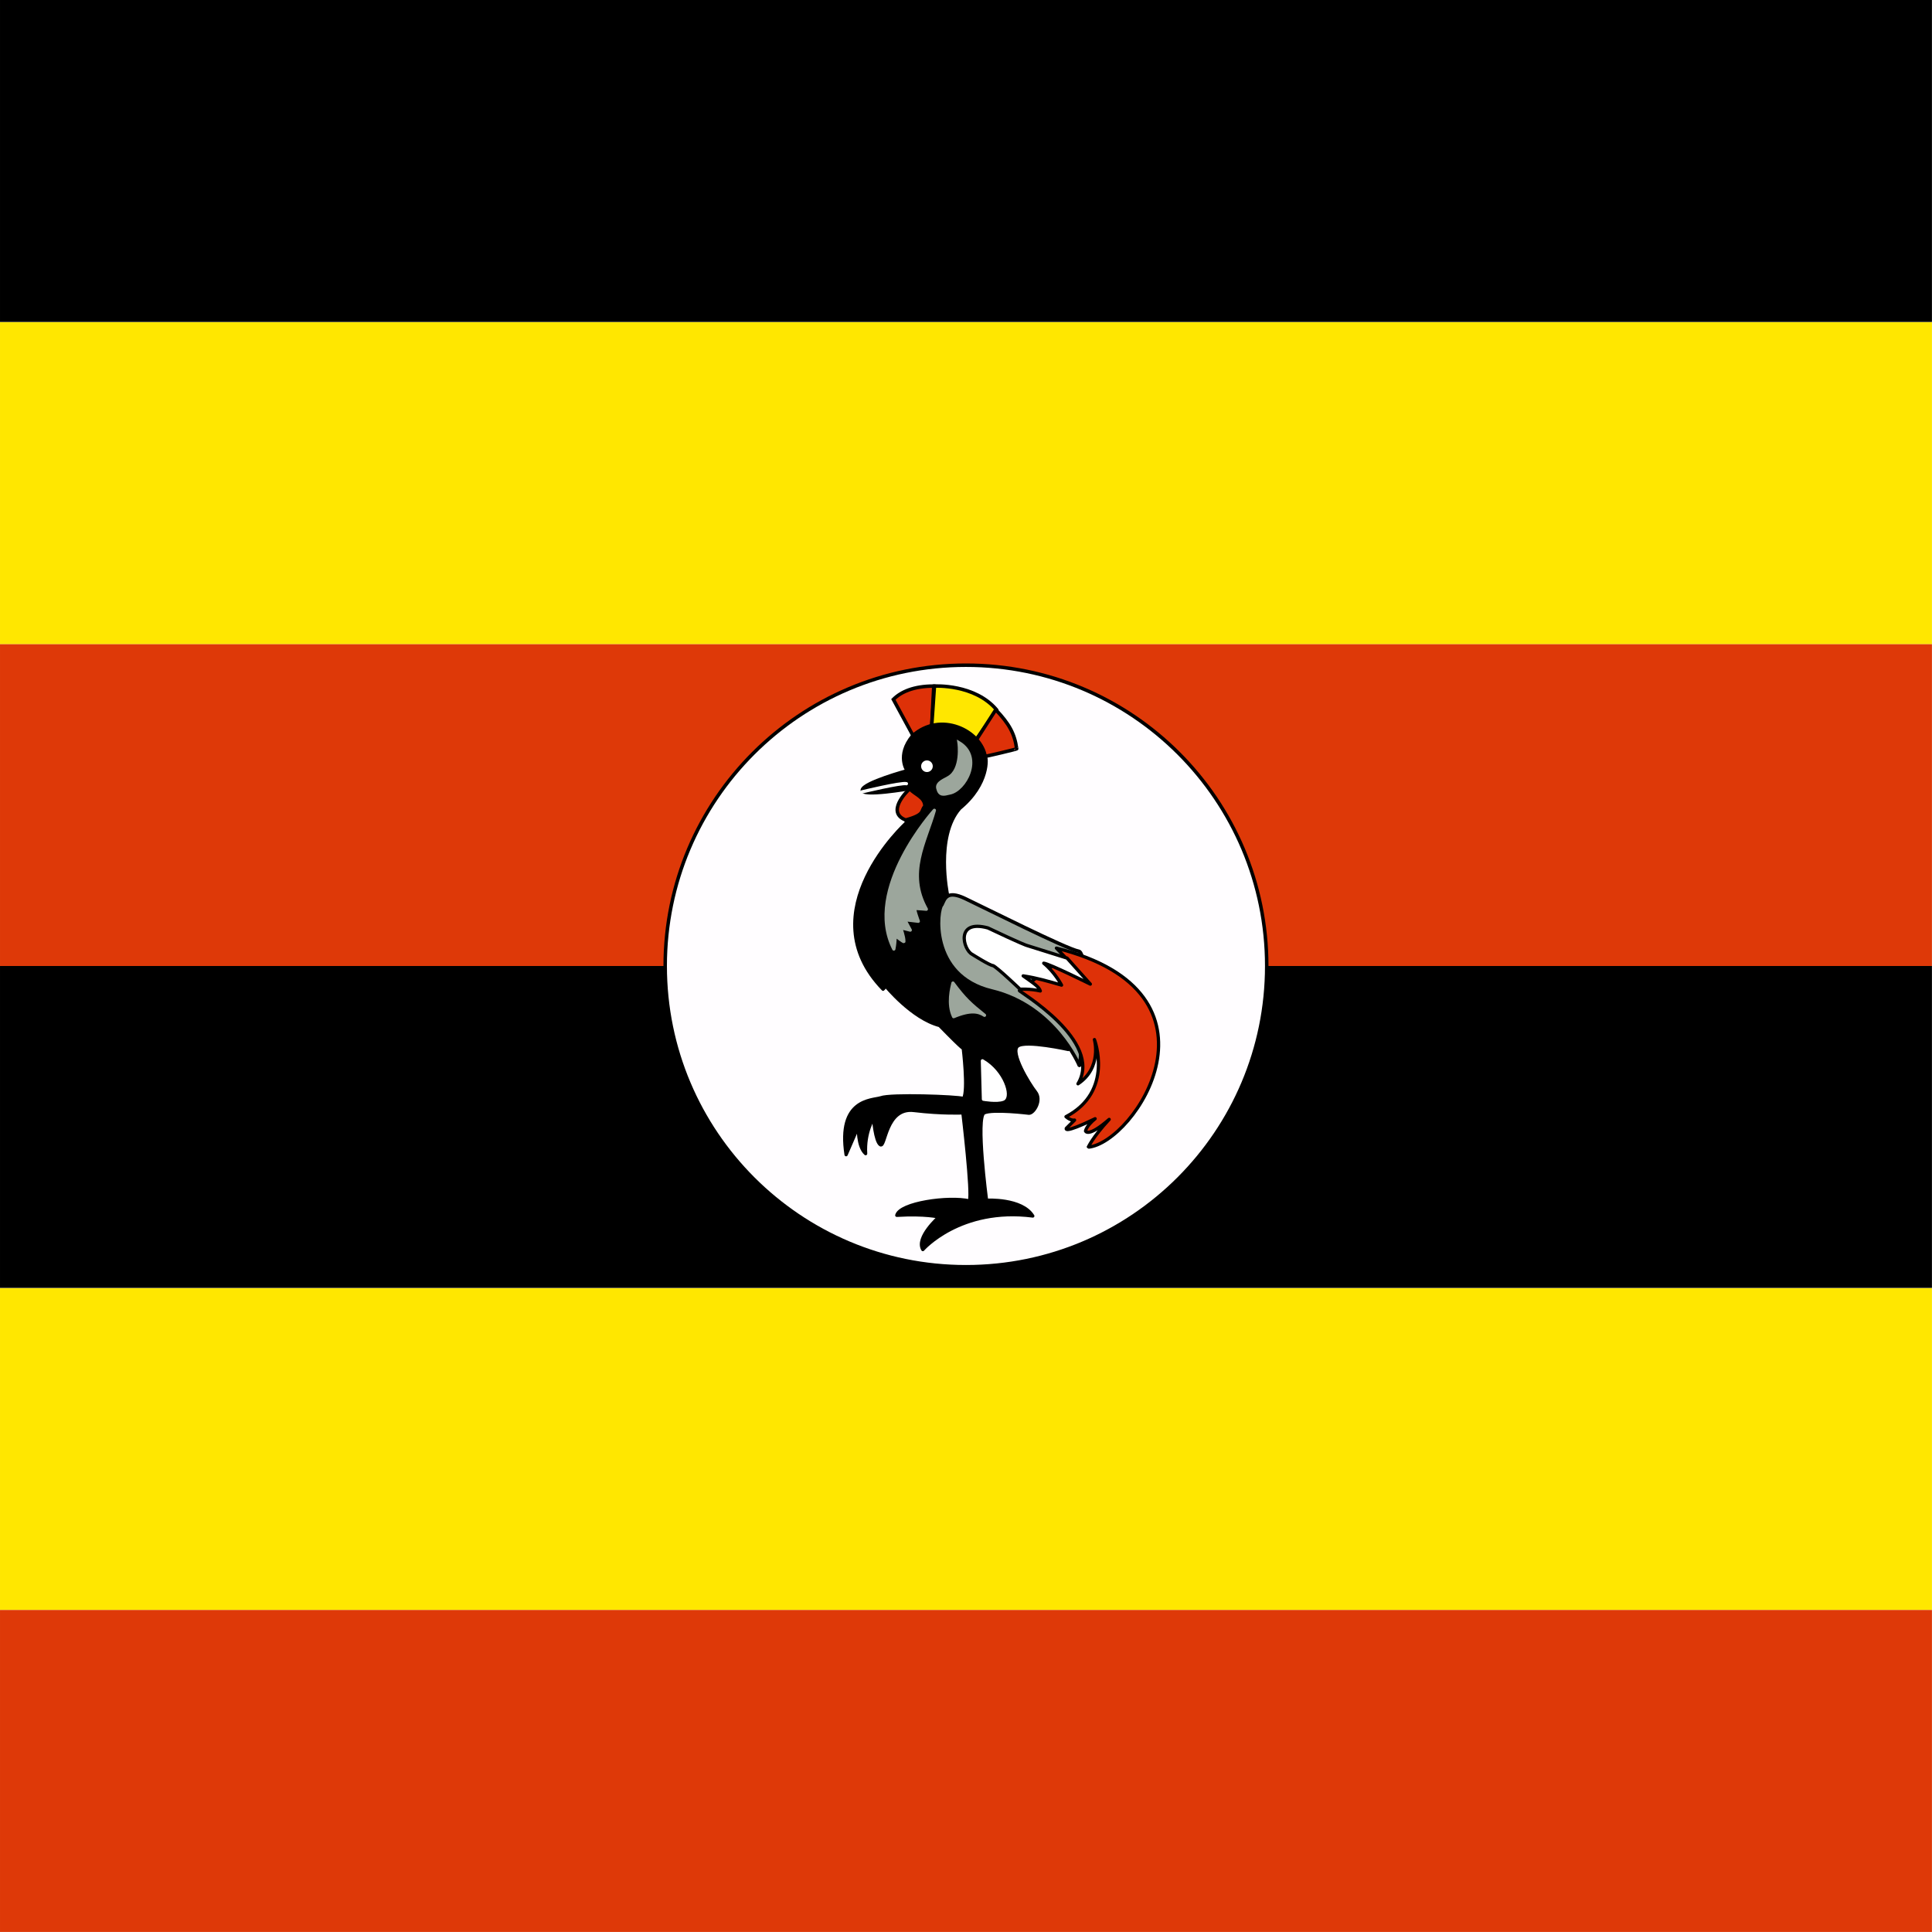
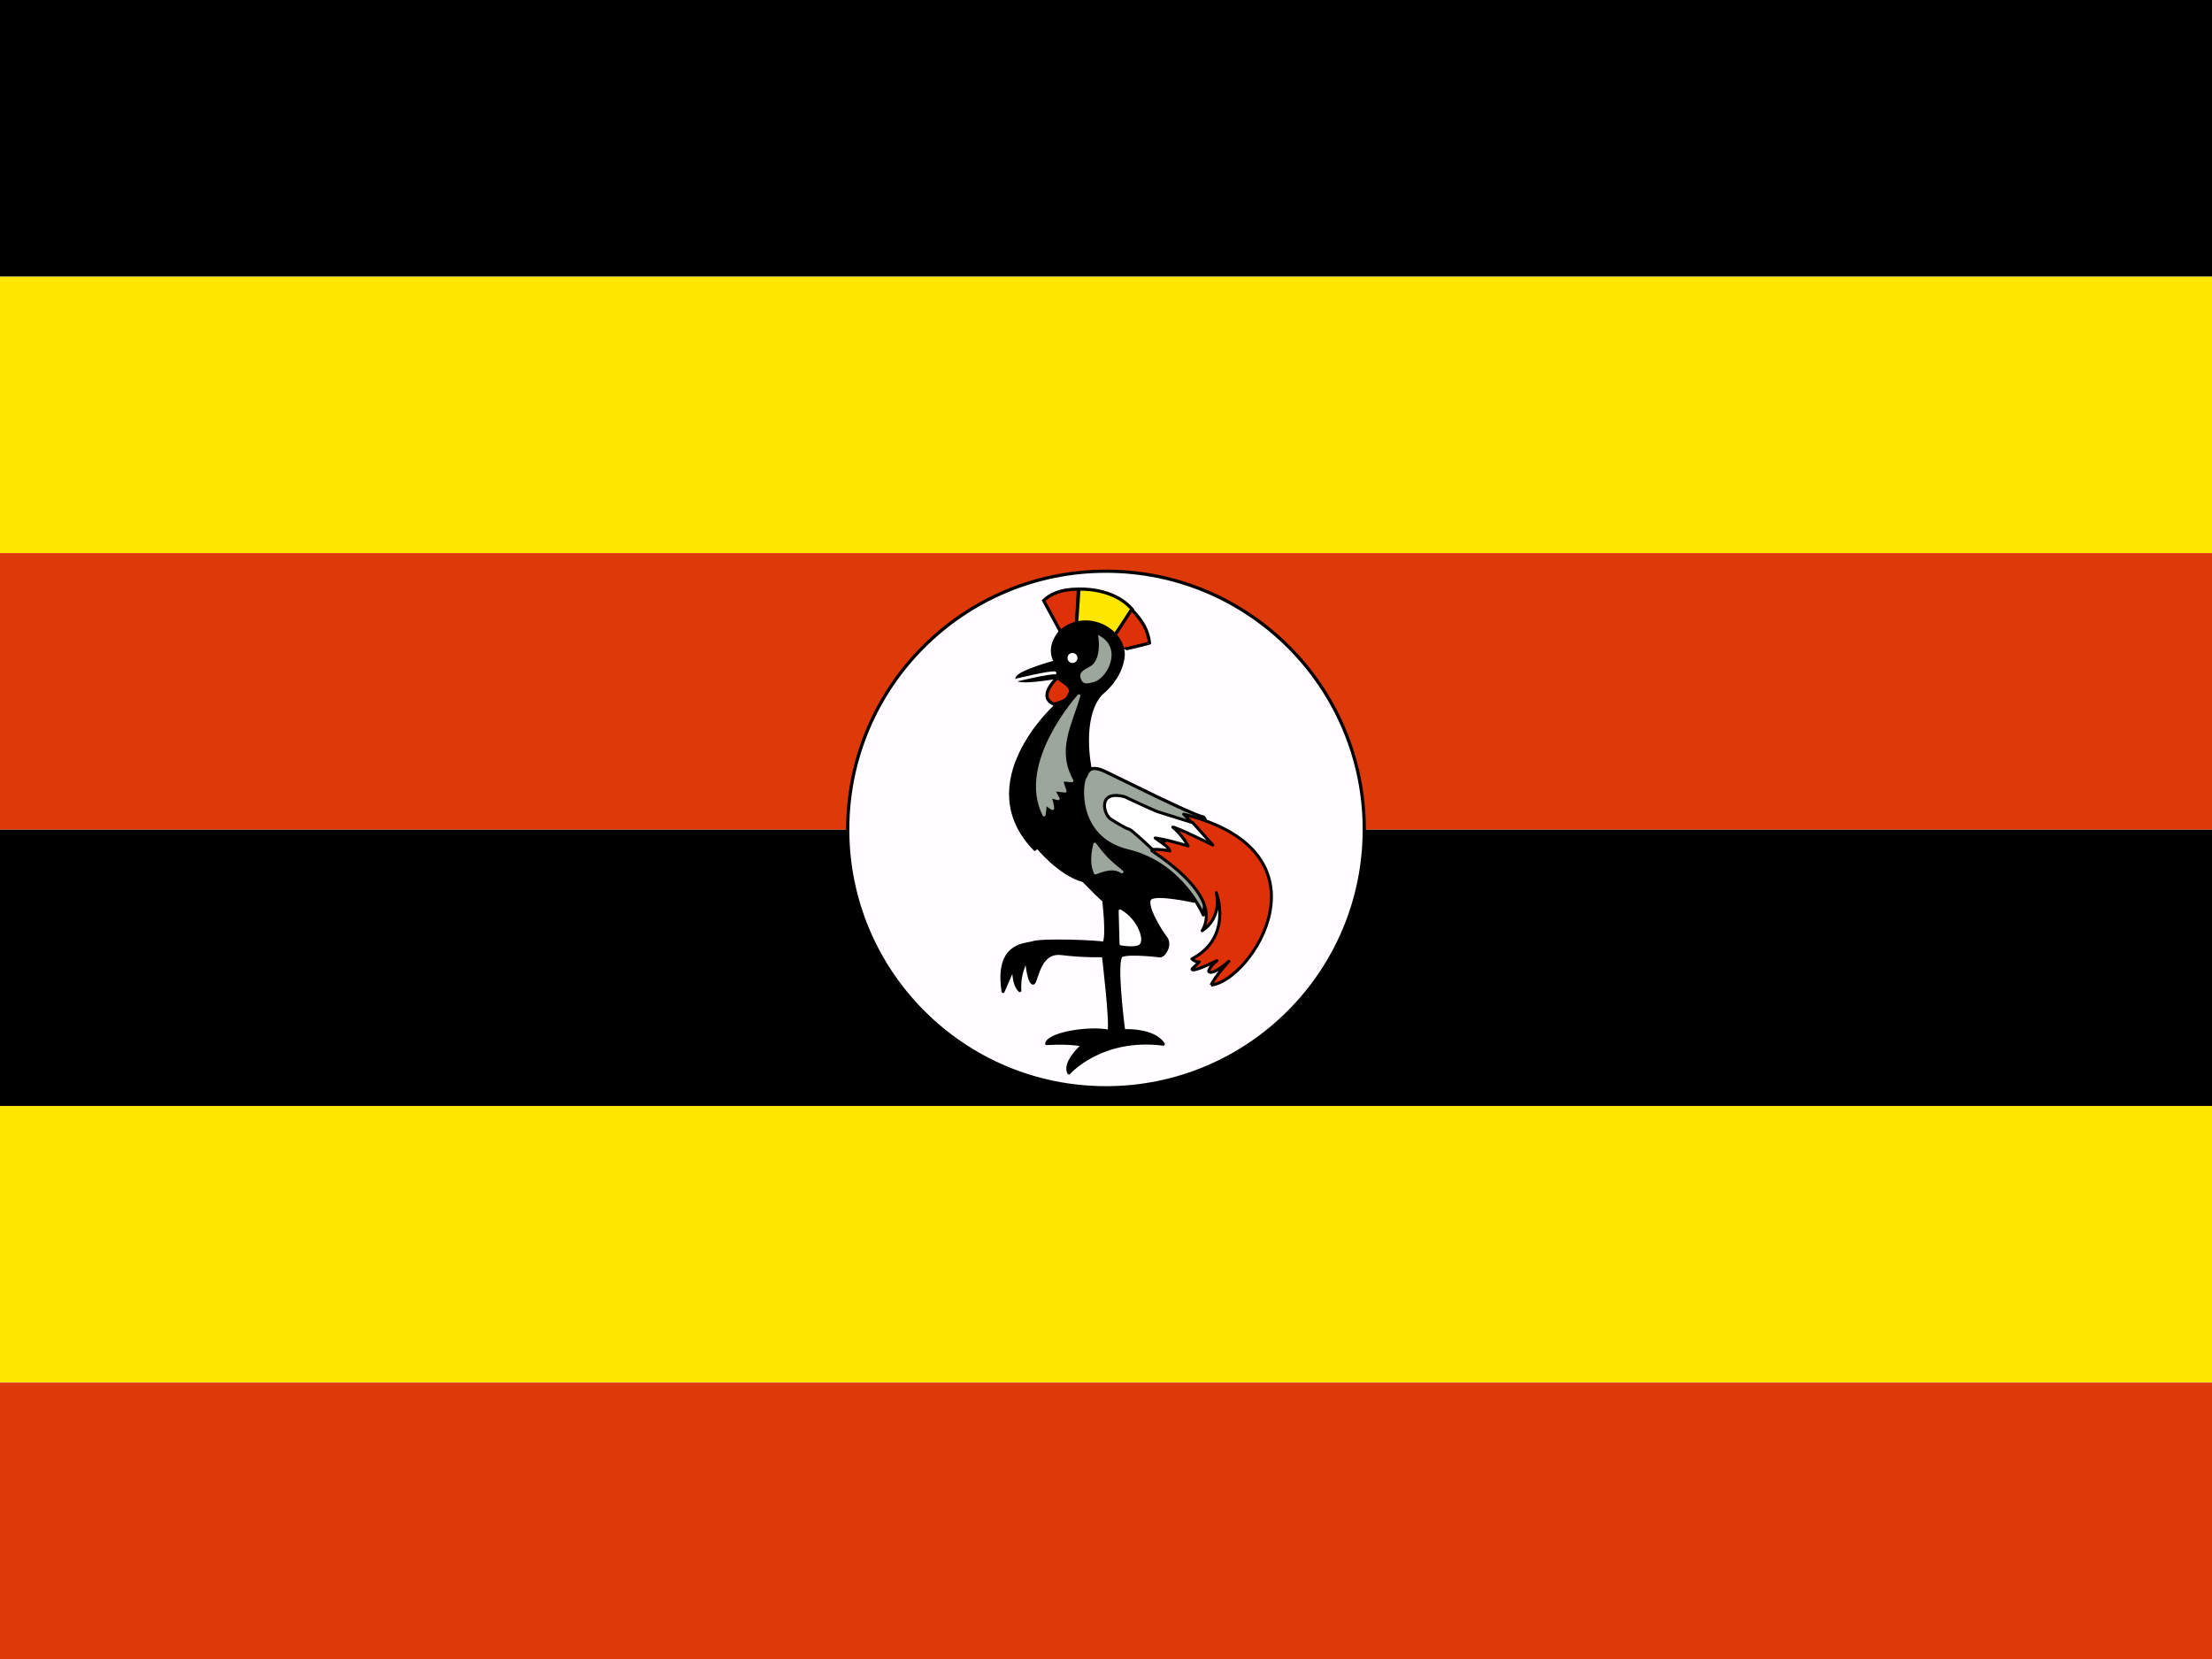
- <svg xmlns="http://www.w3.org/2000/svg" id="svg548" height="512" width="512" version="1.1">
+ <svg xmlns="http://www.w3.org/2000/svg" id="svg548" height="480" width="640" version="1.1">
  <defs id="defs550">
-     <clipPath id="clipPath4282" clipPathUnits="userSpaceOnUse">
-       <rect id="rect4284" fill-opacity="0.67" height="496.06" width="496.06" y="0" x="124.02" />
+     <clipPath id="clipPath4987" clipPathUnits="userSpaceOnUse">
+       <rect id="rect4989" fill-opacity="0.67" height="512" width="682.67" y="0" x="-85.333" />
    </clipPath>
  </defs>
-   <g id="flag" clip-path="url(#clipPath4282)" transform="matrix(1.0321 0 0 1.0321 -128 -.00020625)">
-     <rect id="rect585" fill-rule="evenodd" height="82.665" width="744.09" y="330.73" x="0" stroke-width="1pt" fill="#ffe700" />
-     <rect id="rect586" fill-rule="evenodd" height="82.665" width="744.09" y="248.03" x="0" stroke-width="1pt" />
-     <rect id="rect587" fill-rule="evenodd" height="82.665" width="744.09" y="165.37" x="0" stroke-width="1pt" fill="#de3908" />
-     <rect id="rect588" fill-rule="evenodd" height="82.665" width="744.09" y="82.701" x="0" stroke-width="1pt" fill="#ffe700" />
-     <rect id="rect589" fill-rule="evenodd" height="82.665" width="744.09" y="0" x="0" stroke-width="1pt" />
-     <g id="g568" transform="matrix(.67156 0 0 .67156 106.78 93.699)">
-       <path id="path567" d="m505 232.31c0 63.513-51.487 115-115 115s-115-51.487-115-115 51.487-115 115-115 115 51.487 115 115z" fill-rule="evenodd" transform="translate(5 -2.5)" stroke="#000" stroke-width="1pt" fill="#fffdff" />
-       <path id="path556" d="m374.71 141.65-7.466-13.752c2.881-2.881 7.728-5.108 15.455-5.108 0 0.524-0.786 15.062-0.786 15.062l-7.203 3.798z" fill-rule="evenodd" stroke="#000" stroke-width="1pt" fill="#de3108" />
-       <path id="path557" d="m381.91 137.99 1.048-15.193s15.455-0.916 23.837 9.168c0.131-0.131-8.251 11.787-8.251 11.787l-16.634-5.762z" fill-rule="evenodd" stroke="#000" stroke-width="1pt" fill="#ffe700" />
-       <path id="path558" d="m398.81 143.62 7.596-11.787c5.108 5.37 7.203 9.168 7.989 14.931 0.131 0.131-12.049 3.012-12.049 2.881s-3.405-5.894-3.536-6.025z" fill-rule="evenodd" stroke="#000" stroke-width="1pt" fill="#de3108" />
-       <path id="path565" stroke-linejoin="round" d="m378.51 338.24s14.276-16.372 42.042-12.835c-4.191-6.811-17.681-6.025-17.681-6.025s-4.191-31.826-0.917-33.398 17.157 0.131 17.157 0.131c1.833 0 4.977-4.977 2.489-8.12-2.489-3.144-9.823-15.193-6.811-17.551 3.013-2.357 19.384 1.31 19.384 1.31l-46.233-59.199s-4.715-22.265 4.715-33.005c11.395-9.43 10.216-19.646 9.823-19.515-1.572-10.347-17.288-17.813-27.897-8.251-6.287 7.596-2.096 13.359-2.096 13.359s-16.502 4.453-17.157 7.334c-0.655 2.882 18.598-0.523 18.598-0.523l-1.834 13.228s-37.458 34.052-8.775 63.521c0.262-0.131 0.917-1.31 0.917-1.31s10.085 12.443 20.693 15.193c9.954 10.216 9.038 8.644 9.038 8.644s1.964 16.11 0.131 19.253c-2.489-0.786-27.897-1.702-31.696-0.262-3.405 1.048-16.502 0.393-13.228 21.742 2.488-5.763 4.715-10.871 4.715-10.871s-0.393 7.727 2.751 10.478c-0.524-8.121 3.012-13.621 3.012-13.621s0.655 8.906 2.619 10.215c1.965 1.31 1.965-14.407 12.836-13.097 10.87 1.31 18.729 0.917 18.729 0.917s3.667 30.778 2.488 33.66c-7.859-1.834-26.587 0.786-27.766 5.501 11.001-0.655 16.11 0.654 16.11 0.654s-8.906 7.859-6.156 12.443z" fill-rule="evenodd" stroke="#000" stroke-linecap="round" stroke-width="1.25" />
-       <path id="path552" stroke-linejoin="round" d="m382.92 170.3s-27.256 30.042-15.497 53.031c0.626-3.206 0.353-5.22 0.746-5.089-0.655-0.393 3.38 2.766 3.073 2.151 0.086-1.662-1.229-5.224-1.229-5.224 1.229 0.307 2.459 0.615 3.688 0.922-0.717-1.332-1.435-2.663-2.152-3.995 1.742 0.205 3.483 0.409 5.225 0.614 0 0-1.844-4.917-1.229-4.917 0.614 0 4.302 0.307 4.302 0.307-7.751-13.91-0.439-25.462 3.073-37.8z" fill-rule="evenodd" stroke="#9ca69c" stroke-linecap="round" stroke-width="1.25" fill="#9ca69c" />
-       <path id="path554" d="m392.39 144.53s1.441 10.347-4.191 13.359c-0.917 0.655-4.453 1.834-3.929 3.93 0.655 2.881 2.226 2.357 4.453 1.833 5.893-1.048 12.704-13.621 3.667-19.122z" fill-rule="evenodd" stroke="#9ca69c" stroke-width="1pt" fill="#9ca69c" />
+   <g id="flag" clip-path="url(#clipPath4987)" transform="matrix(.9375 0 0 .9375 80 -.000021009)">
+     <rect id="rect585" fill-rule="evenodd" height="85.321" width="768" y="341.36" x="-128" stroke-width="1pt" fill="#ffe700" />
+     <rect id="rect586" fill-rule="evenodd" height="85.321" width="768" y="256" x="-128" stroke-width="1pt" />
+     <rect id="rect587" fill-rule="evenodd" height="85.321" width="768" y="170.68" x="-128" stroke-width="1pt" fill="#de3908" />
+     <rect id="rect588" fill-rule="evenodd" height="85.321" width="768" y="85.358" x="-128" stroke-width="1pt" fill="#ffe700" />
+     <rect id="rect589" fill-rule="evenodd" height="85.321" width="768" y="0" x="-128" stroke-width="1pt" />
+     <g id="g568" transform="matrix(.69313 0 0 .69313 -17.787 96.709)">
+       <path id="path567" d="m505 232.31c0 63.513-51.487 115-115 115s-115-51.487-115-115 51.487-115 115-115 115 51.487 115 115z" fill-rule="evenodd" transform="translate(5 -2.5)" stroke="#000" stroke-width="1.067pt" fill="#fffdff" />
+       <path id="path556" d="m374.71 141.65-7.466-13.752c2.881-2.881 7.728-5.108 15.455-5.108 0 0.524-0.786 15.062-0.786 15.062l-7.203 3.798z" fill-rule="evenodd" stroke="#000" stroke-width="1.067pt" fill="#de3108" />
+       <path id="path557" d="m381.91 137.99 1.048-15.193s15.455-0.916 23.837 9.168c0.131-0.131-8.251 11.787-8.251 11.787l-16.634-5.762z" fill-rule="evenodd" stroke="#000" stroke-width="1.067pt" fill="#ffe700" />
+       <path id="path558" d="m398.81 143.62 7.596-11.787c5.108 5.37 7.203 9.168 7.989 14.931 0.131 0.131-12.049 3.012-12.049 2.881s-3.405-5.894-3.536-6.025z" fill-rule="evenodd" stroke="#000" stroke-width="1.067pt" fill="#de3108" />
+       <path id="path565" stroke-linejoin="round" d="m378.51 338.24s14.276-16.372 42.042-12.835c-4.191-6.811-17.681-6.025-17.681-6.025s-4.191-31.826-0.917-33.398 17.157 0.131 17.157 0.131c1.833 0 4.977-4.977 2.489-8.12-2.489-3.144-9.823-15.193-6.811-17.551 3.013-2.357 19.384 1.31 19.384 1.31l-46.233-59.199s-4.715-22.265 4.715-33.005c11.395-9.43 10.216-19.646 9.823-19.515-1.572-10.347-17.288-17.813-27.897-8.251-6.287 7.596-2.096 13.359-2.096 13.359s-16.502 4.453-17.157 7.334c-0.655 2.882 18.598-0.523 18.598-0.523l-1.834 13.228s-37.458 34.052-8.775 63.521c0.262-0.131 0.917-1.31 0.917-1.31s10.085 12.443 20.693 15.193c9.954 10.216 9.038 8.644 9.038 8.644s1.964 16.11 0.131 19.253c-2.489-0.786-27.897-1.702-31.696-0.262-3.405 1.048-16.502 0.393-13.228 21.742 2.488-5.763 4.715-10.871 4.715-10.871s-0.393 7.727 2.751 10.478c-0.524-8.121 3.012-13.621 3.012-13.621s0.655 8.906 2.619 10.215c1.965 1.31 1.965-14.407 12.836-13.097 10.87 1.31 18.729 0.917 18.729 0.917s3.667 30.778 2.488 33.66c-7.859-1.834-26.587 0.786-27.766 5.501 11.001-0.655 16.11 0.654 16.11 0.654s-8.906 7.859-6.156 12.443z" fill-rule="evenodd" stroke="#000" stroke-linecap="round" stroke-width="1.333" />
+       <path id="path552" stroke-linejoin="round" d="m382.92 170.3s-27.256 30.042-15.497 53.031c0.626-3.206 0.353-5.22 0.746-5.089-0.655-0.393 3.38 2.766 3.073 2.151 0.086-1.662-1.229-5.224-1.229-5.224 1.229 0.307 2.459 0.615 3.688 0.922-0.717-1.332-1.435-2.663-2.152-3.995 1.742 0.205 3.483 0.409 5.225 0.614 0 0-1.844-4.917-1.229-4.917 0.614 0 4.302 0.307 4.302 0.307-7.751-13.91-0.439-25.462 3.073-37.8z" fill-rule="evenodd" stroke="#9ca69c" stroke-linecap="round" stroke-width="1.333" fill="#9ca69c" />
+       <path id="path554" d="m392.39 144.53s1.441 10.347-4.191 13.359c-0.917 0.655-4.453 1.834-3.929 3.93 0.655 2.881 2.226 2.357 4.453 1.833 5.893-1.048 12.704-13.621 3.667-19.122z" fill-rule="evenodd" stroke="#9ca69c" stroke-width="1.067pt" fill="#9ca69c" />
      <path id="path555" d="m382.31 153.44c0 1.23-0.997 2.227-2.227 2.227-1.23 0-2.227-0.997-2.227-2.227 0-1.23 0.997-2.227 2.227-2.227 1.23 0 2.227 0.997 2.227 2.227z" fill-rule="evenodd" fill="#fff" />
-       <path id="path559" d="m373.53 162.08c-1.441 1.179-9.037 9.038-1.572 11.919 7.728-2.096 5.632-3.536 7.335-5.239 0.044-3.536-3.842-4.453-5.763-6.68z" fill-rule="evenodd" stroke="#000" stroke-width="1pt" fill="#de3108" />
-       <path id="path560" stroke-linejoin="round" d="m390.03 236.35c-0.393 1.703-2.095 7.989 0.262 12.835 6.549-2.75 9.561-1.965 11.788-0.524-5.369-4.322-7.465-6.156-12.05-12.311z" fill-rule="evenodd" stroke="#9ca69c" stroke-linecap="round" stroke-width="1.25" fill="#9ca69c" />
-       <path id="path561" stroke-linejoin="round" d="m401.3 266.08 0.393 14.669s5.108 0.917 7.465 0c2.358-0.917-0.131-10.216-7.858-14.669z" fill-rule="evenodd" stroke="#fff" stroke-linecap="round" stroke-width="1.25" fill="#fff" />
-       <path id="path564" d="m438.36 267.91s-9.43-22.789-33.529-28.552-20.956-31.433-18.991-33.005c1.048-2.227 1.834-5.632 8.775-2.357 6.942 3.274 38.899 19.383 43.483 20.169s0.655 44.269 0.262 43.745z" fill-rule="evenodd" stroke="#000" stroke-width="1pt" fill="#9ca69c" />
-       <path id="path563" stroke-linejoin="round" d="m415.44 239.23c-0.393 0.262 32.219 19.252 22.396 35.624 9.3-6.156 6.287-16.895 6.287-16.895s7.596 19.777-10.871 29.469c1.965 1.703 3.275 1.309 3.275 1.309l-3.144 3.144s-1.441 2.357 11.002-3.668c-3.406 2.751-3.667 4.715-3.667 4.715s0.916 2.62 9.037-4.453c-6.549 7.073-7.99 10.74-7.99 10.609 17.681-1.572 56.187-59.068-12.18-76.095 3.668 3.799 3.143 3.275 3.143 3.275l-17.288 12.966z" fill-rule="evenodd" stroke="#000" stroke-width="1.25" fill="#de3108" />
-       <path id="path562" stroke-linejoin="round" d="m416.88 233.6c4.453 3.143 6.024 4.191 6.548 5.763-4.06-0.916-7.727-0.655-7.727-0.655s-8.775-8.382-10.347-9.037c-1.179 0-7.989-4.322-7.989-4.322-3.405-1.703-6.548-13.49 6.025-10.085 12.965 6.155 14.799 6.68 14.799 6.68 5.152 1.615 10.303 3.231 15.455 4.846 2.969 3.318 5.937 6.636 8.906 9.954 0 0-15.847-7.859-17.812-7.99 4.322 3.536 6.811 8.382 6.811 8.382-5.021-1.441-9.386-2.75-14.669-3.536z" fill-rule="evenodd" stroke="#000" stroke-linecap="round" stroke-width="1.25" fill="#fff" />
-       <path id="path566" d="m355.2 163.26s15.193-3.667 17.026-3.143" stroke="#fff" stroke-linecap="round" stroke-width="1.25" fill="none" />
+       <path id="path559" d="m373.53 162.08c-1.441 1.179-9.037 9.038-1.572 11.919 7.728-2.096 5.632-3.536 7.335-5.239 0.044-3.536-3.842-4.453-5.763-6.68z" fill-rule="evenodd" stroke="#000" stroke-width="1.067pt" fill="#de3108" />
+       <path id="path560" stroke-linejoin="round" d="m390.03 236.35c-0.393 1.703-2.095 7.989 0.262 12.835 6.549-2.75 9.561-1.965 11.788-0.524-5.369-4.322-7.465-6.156-12.05-12.311z" fill-rule="evenodd" stroke="#9ca69c" stroke-linecap="round" stroke-width="1.333" fill="#9ca69c" />
+       <path id="path561" stroke-linejoin="round" d="m401.3 266.08 0.393 14.669s5.108 0.917 7.465 0c2.358-0.917-0.131-10.216-7.858-14.669z" fill-rule="evenodd" stroke="#fff" stroke-linecap="round" stroke-width="1.333" fill="#fff" />
+       <path id="path564" d="m438.36 267.91s-9.43-22.789-33.529-28.552-20.956-31.433-18.991-33.005c1.048-2.227 1.834-5.632 8.775-2.357 6.942 3.274 38.899 19.383 43.483 20.169s0.655 44.269 0.262 43.745z" fill-rule="evenodd" stroke="#000" stroke-width="1.067pt" fill="#9ca69c" />
+       <path id="path563" stroke-linejoin="round" d="m415.44 239.23c-0.393 0.262 32.219 19.252 22.396 35.624 9.3-6.156 6.287-16.895 6.287-16.895s7.596 19.777-10.871 29.469c1.965 1.703 3.275 1.309 3.275 1.309l-3.144 3.144s-1.441 2.357 11.002-3.668c-3.406 2.751-3.667 4.715-3.667 4.715s0.916 2.62 9.037-4.453c-6.549 7.073-7.99 10.74-7.99 10.609 17.681-1.572 56.187-59.068-12.18-76.095 3.668 3.799 3.143 3.275 3.143 3.275l-17.288 12.966z" fill-rule="evenodd" stroke="#000" stroke-width="1.333" fill="#de3108" />
+       <path id="path562" stroke-linejoin="round" d="m416.88 233.6c4.453 3.143 6.024 4.191 6.548 5.763-4.06-0.916-7.727-0.655-7.727-0.655s-8.775-8.382-10.347-9.037c-1.179 0-7.989-4.322-7.989-4.322-3.405-1.703-6.548-13.49 6.025-10.085 12.965 6.155 14.799 6.68 14.799 6.68 5.152 1.615 10.303 3.231 15.455 4.846 2.969 3.318 5.937 6.636 8.906 9.954 0 0-15.847-7.859-17.812-7.99 4.322 3.536 6.811 8.382 6.811 8.382-5.021-1.441-9.386-2.75-14.669-3.536z" fill-rule="evenodd" stroke="#000" stroke-linecap="round" stroke-width="1.333" fill="#fff" />
+       <path id="path566" d="m355.2 163.26s15.193-3.667 17.026-3.143" stroke="#fff" stroke-linecap="round" stroke-width="1.333" fill="none" />
    </g>
-     <rect id="rect584" fill-rule="evenodd" height="82.665" width="744.09" y="413.4" x="0" stroke-width="1pt" fill="#de3908" />
+     <rect id="rect584" fill-rule="evenodd" height="85.321" width="768" y="426.68" x="-128" stroke-width="1pt" fill="#de3908" />
  </g>
</svg>
